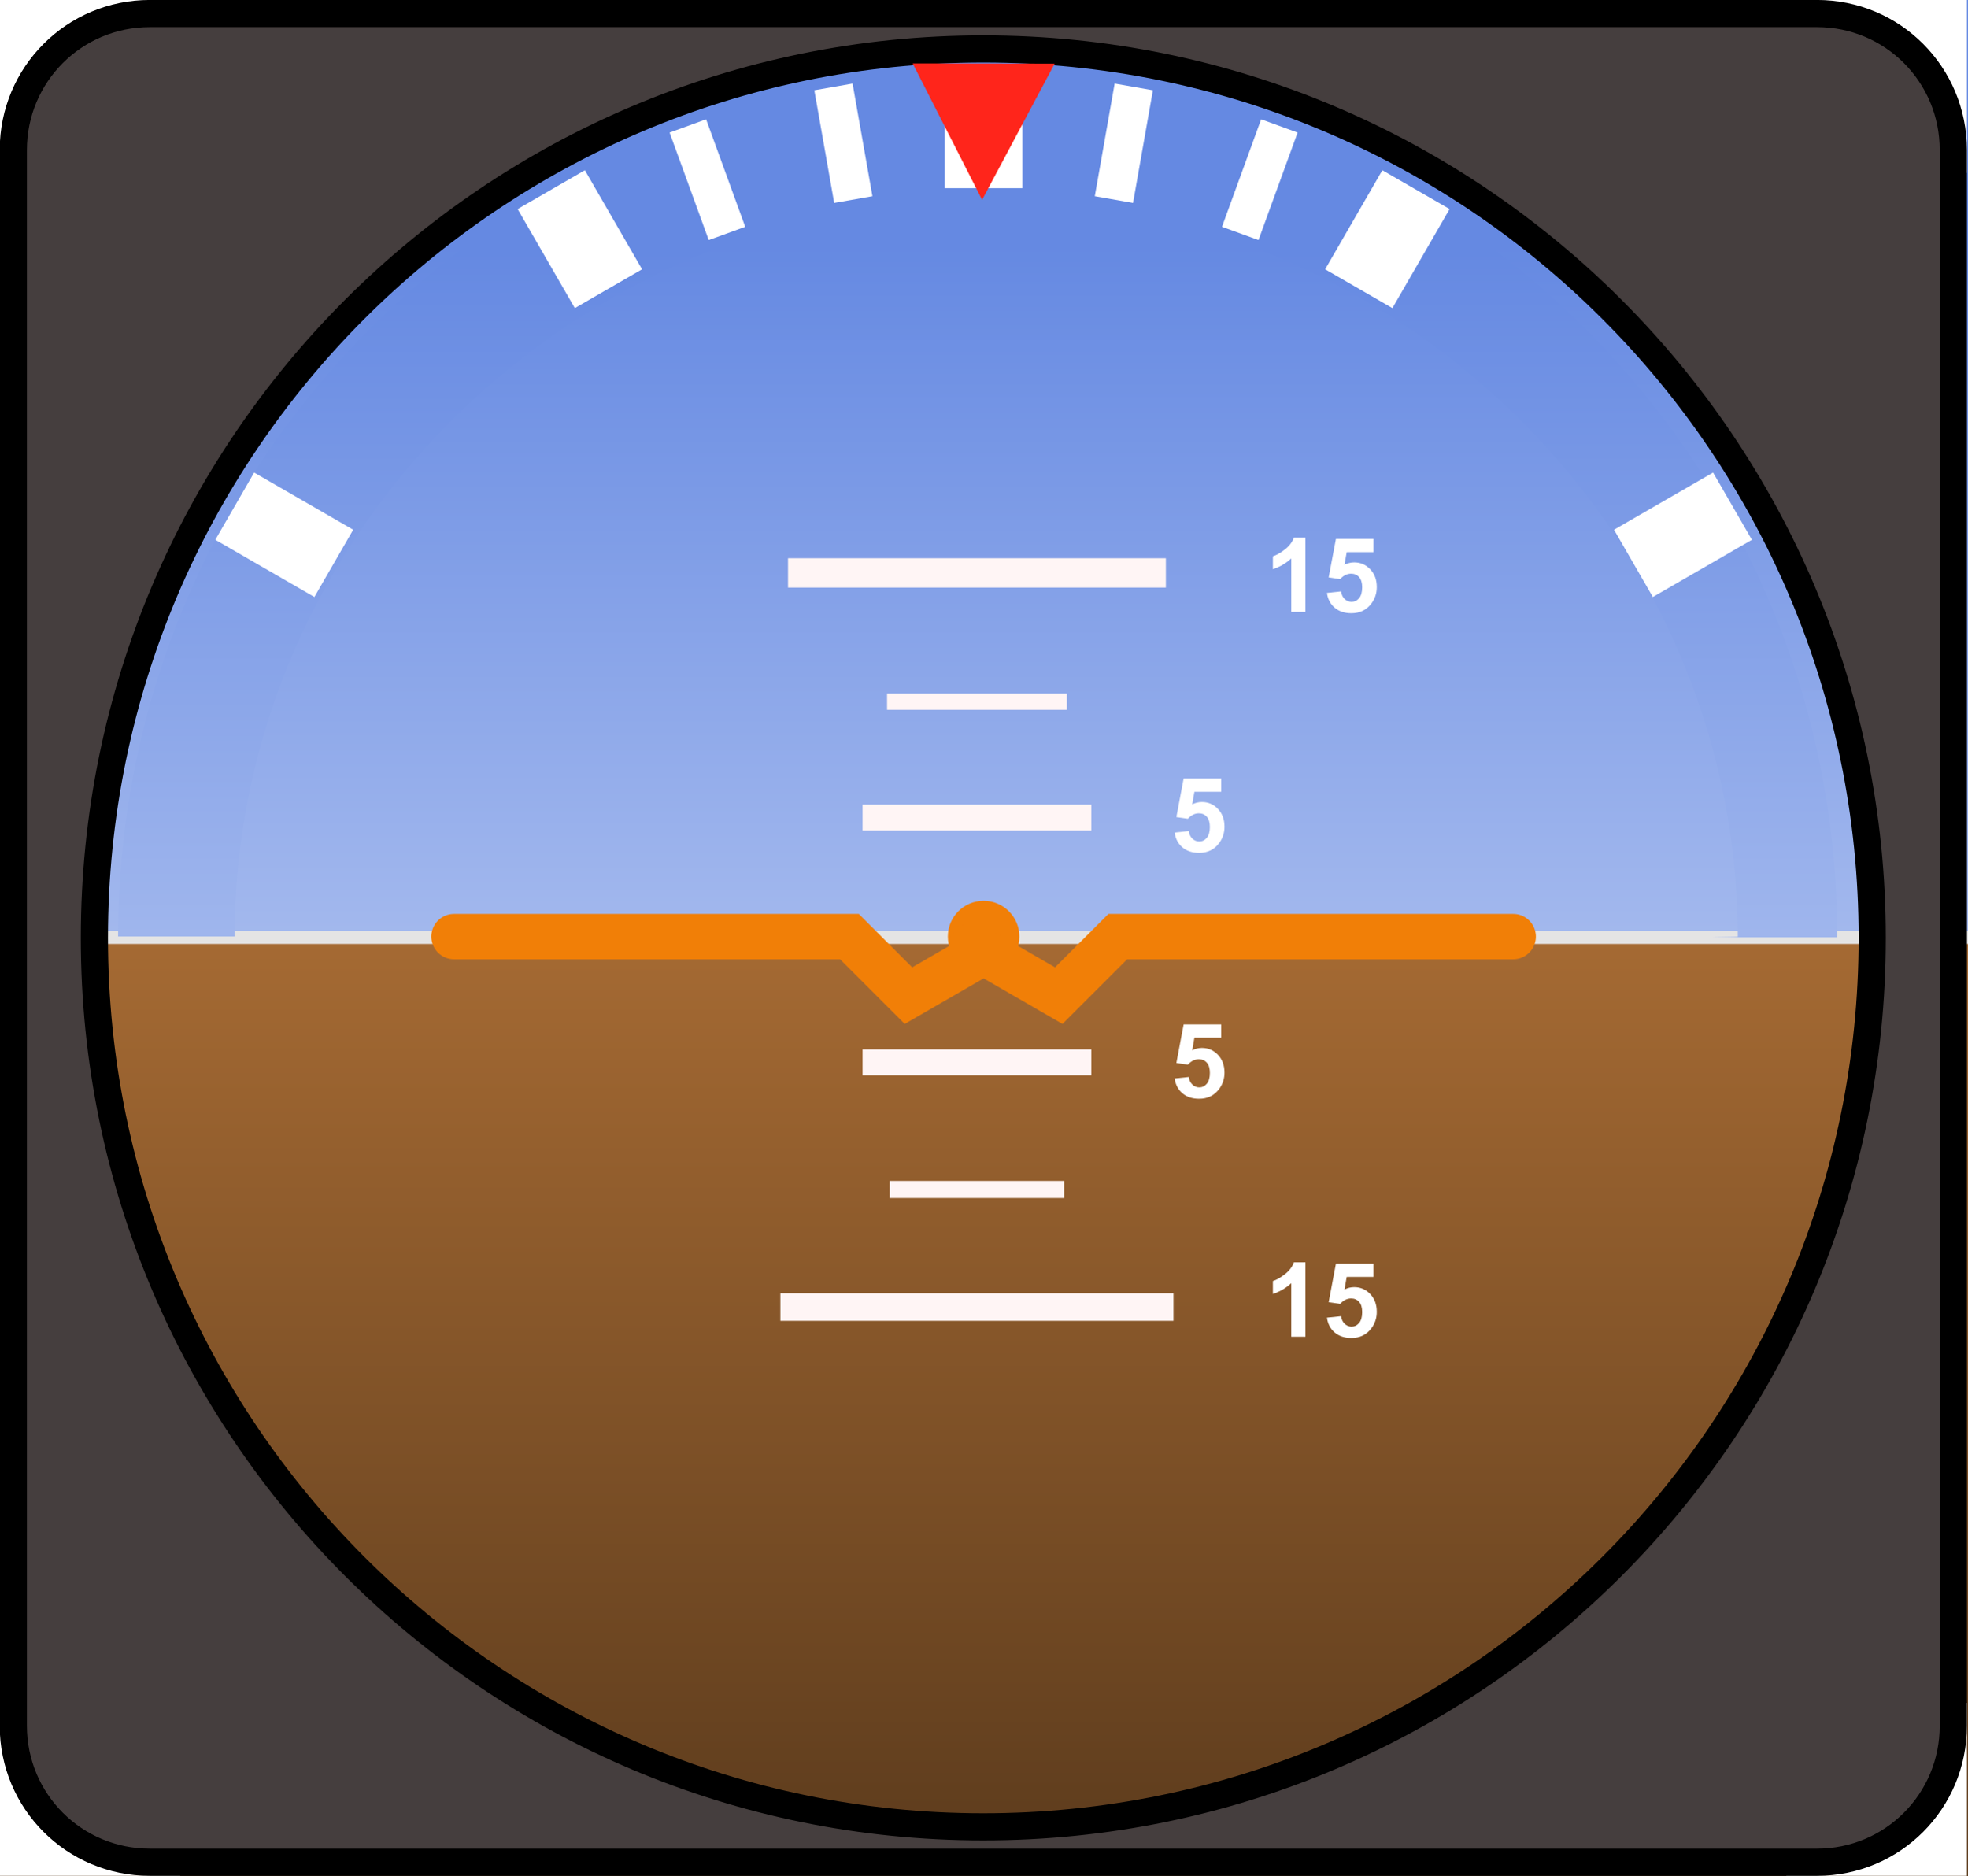
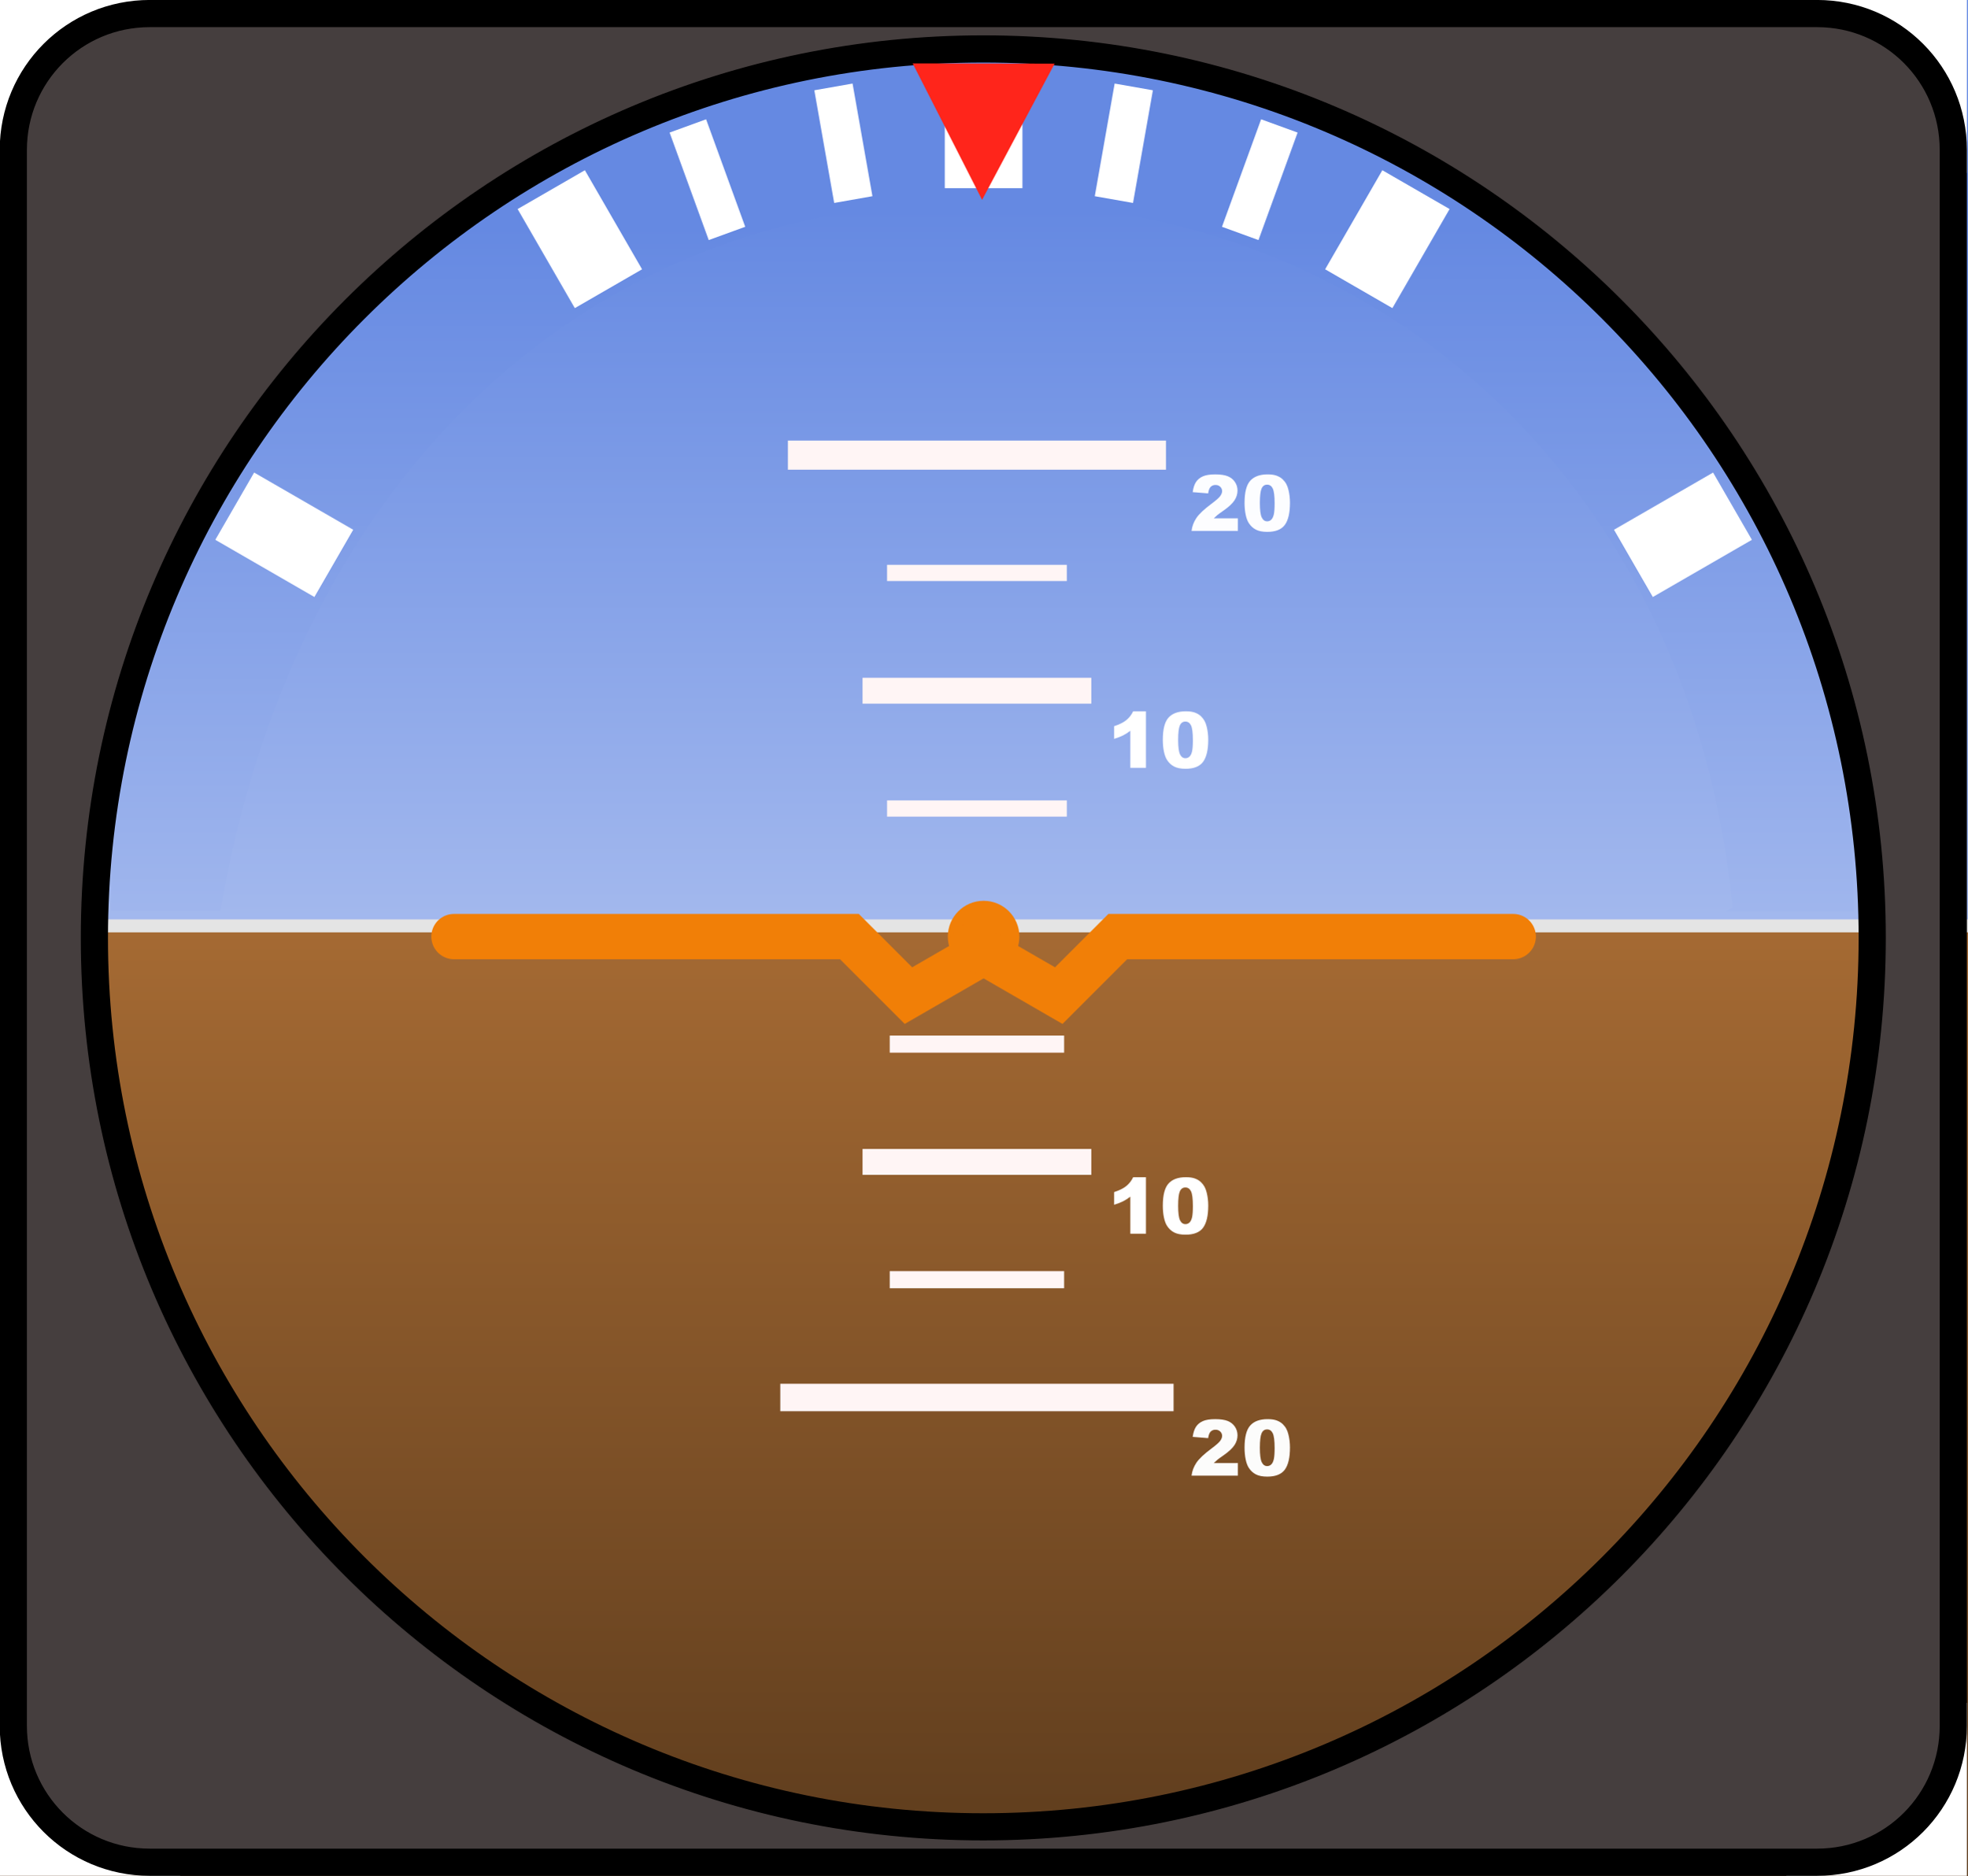
<svg xmlns="http://www.w3.org/2000/svg" xmlns:xlink="http://www.w3.org/1999/xlink" width="304.015" height="289.873" id="svg10068" version="1.1" style="display:inline">
  <defs id="defs10070">
    <linearGradient id="linearGradient3774">
      <stop style="stop-color:#a56a33;stop-opacity:1;" offset="0" id="stop3776" />
      <stop style="stop-color:#000000;stop-opacity:1" offset="1" id="stop3778" />
    </linearGradient>
    <linearGradient id="linearGradient3758">
      <stop style="stop-color:#6589e2;stop-opacity:1;" offset="0" id="stop3760" />
      <stop style="stop-color:#ffffff;stop-opacity:1" offset="1" id="stop3762" />
    </linearGradient>
    <marker orient="auto" refY="0" refX="0" id="Arrow2Sstart" style="overflow:visible">
      <path id="path4640" style="font-size:12px;fill-rule:evenodd;stroke-width:0.625;stroke-linejoin:round" d="M 8.719,4.034 -2.207,0.016 8.719,-4.002 c -1.745,2.372 -1.735,5.617 -6e-7,8.035 z" transform="matrix(0.3,0,0,0.3,-0.69,0)" />
    </marker>
    <linearGradient xlink:href="#linearGradient8928" id="linearGradient5318" gradientUnits="userSpaceOnUse" gradientTransform="matrix(2.253294,0,0,2.206809,446.8908,-285.335)" x1="-29.837" y1="285.06" x2="-29.837" y2="342.606" />
    <linearGradient id="linearGradient8928">
      <stop style="stop-color:#ffffff;stop-opacity:0.892;" offset="0" id="stop8930" />
      <stop style="stop-color:#ffffff;stop-opacity:0;" offset="1" id="stop8932" />
    </linearGradient>
    <linearGradient y2="342.606" x2="-29.837" y1="285.06" x1="-29.837" gradientTransform="matrix(2.230051,0,0,2.206809,217.8864,-653.8577)" gradientUnits="userSpaceOnUse" id="linearGradient4337" xlink:href="#linearGradient8928" />
-     <linearGradient xlink:href="#linearGradient3758" id="linearGradient3764" x1="376.342" y1="404.69" x2="376.342" y2="671.562" gradientUnits="userSpaceOnUse" />
-     <linearGradient xlink:href="#linearGradient3774" id="linearGradient3780" x1="380.383" y1="512.136" x2="380.383" y2="836.392" gradientUnits="userSpaceOnUse" />
-     <linearGradient xlink:href="#linearGradient3758" id="linearGradient3788" x1="152.6" y1="38.907" x2="152.6" y2="318.994" gradientUnits="userSpaceOnUse" />
+     <linearGradient xlink:href="#linearGradient3758" id="linearGradient3764" x1="376.342" y1="404.69" x2="376.342" y2="671.562" gradientUnits="userSpaceOnUse" gradientTransform="translate(1.5e-4,-2.394612)" />
+     <linearGradient xlink:href="#linearGradient3774" id="linearGradient3780" x1="380.383" y1="512.136" x2="380.383" y2="836.392" gradientUnits="userSpaceOnUse" gradientTransform="translate(1.5e-4,-1.605388)" />
+     <linearGradient xlink:href="#linearGradient3758" id="linearGradient3788" x1="152.6" y1="38.907" x2="152.6" y2="318.994" gradientUnits="userSpaceOnUse" gradientTransform="matrix(1.01901,0,0,1,-2.872317,-4)" />
+     <linearGradient xlink:href="#linearGradient3774" id="linearGradient4074" gradientUnits="userSpaceOnUse" gradientTransform="translate(1.5e-4,-1.605388)" x1="380.383" y1="512.136" x2="380.383" y2="836.392" />
+     <linearGradient xlink:href="#linearGradient3758" id="linearGradient4076" gradientUnits="userSpaceOnUse" gradientTransform="translate(1.5e-4,-2.394612)" x1="376.342" y1="404.69" x2="376.342" y2="671.562" />
  </defs>
  <g id="layer3" style="display:inline">
    <g transform="translate(-228.5638,-366.8542)" id="background" style="display:inline">
      <g style="display:inline" id="g3957">
        <path style="fill:#453e3e;fill-opacity:1;stroke:#000000;stroke-width:4.199;stroke-miterlimit:10;stroke-opacity:1;stroke-dasharray:none;stroke-dashoffset:0" d="m 23.188,2.094 c -11.679,0 -21.094,9.414 -21.094,21.094 l 0,243.5 c 0,11.679 9.414,21.094 21.094,21.094 l 257.656,0 c 11.679,0 21.062,-9.414 21.062,-21.094 l 0,-243.5 c 0,-11.679 -9.383,-21.094 -21.062,-21.094 l -257.656,0 z M 152,7.562 c 75.873,0 137.375,61.502 137.375,137.375 0,75.873 -61.502,137.375 -137.375,137.375 -75.873,0 -137.375,-61.502 -137.375,-137.375 C 14.625,69.064 76.127,7.562 152,7.562 z" transform="translate(228.5638,366.8542)" id="path3959" />
      </g>
    </g>
  </g>
  <g id="layer5" style="display:inline" transform="translate(-228.5638,-366.8542)">
    <g id="needle">
-       <g id="g2887">
-         <rect ry="0" y="511.652" x="227.849" height="291.891" width="305.714" id="rect3724" style="fill:url(#linearGradient3780);fill-opacity:1;stroke:none" />
-         <rect style="fill:url(#linearGradient3764);fill-opacity:1;stroke:none" id="rect2942" width="305.714" height="291.891" x="227.849" y="220.55" ry="0" />
-         <path style="fill:none;stroke:#e4e4e4;stroke-width:2;stroke-linecap:butt;stroke-linejoin:miter;stroke-opacity:1;stroke-miterlimit:4;stroke-dasharray:none" d="m -0.714,144.873 305,0" id="path3808" transform="translate(228.5638,366.8542)" />
-       </g>
-       <g id="g2891" transform="translate(0,-2.765083)">
-         <path id="path3777" d="m 361.863,495.97 35.355,0" style="fill:none;stroke:#fff5f5;stroke-width:4;stroke-linecap:butt;stroke-linejoin:miter;stroke-miterlimit:4;stroke-opacity:1;stroke-dasharray:none;display:inline" />
-         <path style="fill:none;stroke:#fff5f5;stroke-width:4.535;stroke-linecap:butt;stroke-linejoin:miter;stroke-miterlimit:4;stroke-opacity:1;stroke-dasharray:none;display:inline" d="m 350.344,458.156 58.394,0" id="path3867" />
-         <path style="fill:none;stroke:#fff5f5;stroke-width:4;stroke-linecap:butt;stroke-linejoin:miter;stroke-miterlimit:4;stroke-opacity:1;stroke-dasharray:none;display:inline" d="m 361.863,533.785 35.355,0" id="path3869" />
-         <path id="path3871" d="m 349.167,571.599 60.746,0" style="fill:none;stroke:#fff5f5;stroke-width:4.272;stroke-linecap:butt;stroke-linejoin:miter;stroke-miterlimit:4;stroke-opacity:1;stroke-dasharray:none;display:inline" />
-         <path style="fill:none;stroke:#fff5f5;stroke-width:2.507;stroke-linecap:butt;stroke-linejoin:miter;stroke-miterlimit:4;stroke-opacity:1;stroke-dasharray:none;display:inline" d="m 365.652,478.063 27.778,0" id="path2897" />
-         <path id="path2899" d="m 366.065,553.438 26.951,0" style="fill:none;stroke:#fff5f5;stroke-width:2.643;stroke-linecap:butt;stroke-linejoin:miter;stroke-miterlimit:4;stroke-opacity:1;stroke-dasharray:none;display:inline" />
-       </g>
-       <g style="font-size:40px;font-style:normal;font-weight:normal;fill:#ffffff;fill-opacity:1;stroke:none;font-family:Bitstream Vera Sans" id="text2901">
-         <path d="m 410.092,533.513 2.188,-0.227 c 0.062,0.495 0.247,0.887 0.555,1.176 0.307,0.289 0.661,0.434 1.062,0.434 0.458,0 0.846,-0.186 1.164,-0.559 0.318,-0.372 0.477,-0.934 0.477,-1.684 0,-0.703 -0.158,-1.23 -0.473,-1.582 -0.315,-0.352 -0.725,-0.527 -1.23,-0.527 -0.63,10e-6 -1.195,0.279 -1.695,0.836 l -1.781,-0.258 1.125,-5.961 5.805,0 0,2.055 -4.141,0 -0.344,1.945 c 0.49,-0.245 0.99,-0.367 1.5,-0.367 0.974,10e-6 1.799,0.354 2.477,1.062 0.677,0.708 1.016,1.628 1.016,2.758 -1e-5,0.943 -0.273,1.784 -0.82,2.523 -0.745,1.01 -1.779,1.516 -3.102,1.516 -1.057,0 -1.919,-0.284 -2.586,-0.852 -0.667,-0.568 -1.065,-1.331 -1.195,-2.289 z" style="font-size:16px;font-weight:bold;fill:#ffffff;font-family:Arial;-inkscape-font-specification:Arial Bold" id="path3799" />
-       </g>
-       <g style="font-size:40px;font-style:normal;font-weight:normal;fill:#ffffff;fill-opacity:1;stroke:none;display:inline;font-family:Bitstream Vera Sans" id="text2901-1">
-         <path d="m 430.308,573.425 -2.195,0 0,-8.273 c -0.802,0.75 -1.747,1.305 -2.836,1.664 l 0,-1.992 c 0.573,-0.187 1.195,-0.543 1.867,-1.066 0.672,-0.523 1.133,-1.134 1.383,-1.832 l 1.781,0 z" style="font-size:16px;font-weight:bold;fill:#ffffff;font-family:Arial;-inkscape-font-specification:Arial Bold" id="path3802" />
-         <path d="m 433.629,570.48 2.188,-0.227 c 0.062,0.495 0.247,0.887 0.555,1.176 0.307,0.289 0.661,0.434 1.062,0.434 0.458,10e-6 0.846,-0.186 1.164,-0.559 0.318,-0.372 0.477,-0.934 0.477,-1.684 0,-0.703 -0.158,-1.23 -0.473,-1.582 -0.315,-0.352 -0.725,-0.527 -1.23,-0.527 -0.63,10e-6 -1.195,0.279 -1.695,0.836 l -1.781,-0.258 1.125,-5.961 5.805,0 0,2.055 -4.141,0 -0.344,1.945 c 0.49,-0.245 0.99,-0.367 1.5,-0.367 0.974,10e-6 1.799,0.354 2.477,1.062 0.677,0.708 1.016,1.628 1.016,2.758 -1e-5,0.943 -0.273,1.784 -0.82,2.523 -0.745,1.01 -1.779,1.516 -3.102,1.516 -1.057,0 -1.919,-0.284 -2.586,-0.852 -0.667,-0.568 -1.065,-1.331 -1.195,-2.289 z" style="font-size:16px;font-weight:bold;fill:#ffffff;font-family:Arial;-inkscape-font-specification:Arial Bold" id="path3804" />
-       </g>
-       <g style="font-size:40px;font-style:normal;font-weight:normal;fill:#ffffff;fill-opacity:1;stroke:none;font-family:Bitstream Vera Sans" id="text3708">
-         <path d="m 410.092,495.513 2.188,-0.227 c 0.062,0.495 0.247,0.887 0.555,1.176 0.307,0.289 0.661,0.434 1.062,0.434 0.458,0 0.846,-0.186 1.164,-0.559 0.318,-0.372 0.477,-0.934 0.477,-1.684 0,-0.703 -0.158,-1.23 -0.473,-1.582 -0.315,-0.352 -0.725,-0.527 -1.23,-0.527 -0.63,1e-5 -1.195,0.279 -1.695,0.836 l -1.781,-0.258 1.125,-5.961 5.805,0 0,2.055 -4.141,0 -0.344,1.945 c 0.49,-0.245 0.99,-0.367 1.5,-0.367 0.974,1e-5 1.799,0.354 2.477,1.062 0.677,0.708 1.016,1.628 1.016,2.758 -1e-5,0.943 -0.273,1.784 -0.82,2.523 -0.745,1.01 -1.779,1.516 -3.102,1.516 -1.057,0 -1.919,-0.284 -2.586,-0.852 -0.667,-0.568 -1.065,-1.331 -1.195,-2.289 z" style="font-size:16px;font-weight:bold;fill:#ffffff;font-family:Arial;-inkscape-font-specification:Arial Bold" id="path3796" />
-       </g>
-       <g style="font-size:40px;font-style:normal;font-weight:normal;fill:#ffffff;fill-opacity:1;stroke:none;display:inline;font-family:Bitstream Vera Sans" id="text3712">
-         <path d="m 430.308,461.425 -2.195,0 0,-8.273 c -0.802,0.75 -1.747,1.305 -2.836,1.664 l 0,-1.992 c 0.573,-0.187 1.195,-0.543 1.867,-1.066 0.672,-0.523 1.133,-1.134 1.383,-1.832 l 1.781,0 z" style="font-size:16px;font-weight:bold;fill:#ffffff;font-family:Arial;-inkscape-font-specification:Arial Bold" id="path3791" />
-         <path d="m 433.629,458.48 2.188,-0.227 c 0.062,0.495 0.247,0.887 0.555,1.176 0.307,0.289 0.661,0.434 1.062,0.434 0.458,1e-5 0.846,-0.186 1.164,-0.559 0.318,-0.372 0.477,-0.934 0.477,-1.684 0,-0.703 -0.158,-1.23 -0.473,-1.582 -0.315,-0.352 -0.725,-0.527 -1.23,-0.527 -0.63,1e-5 -1.195,0.279 -1.695,0.836 l -1.781,-0.258 1.125,-5.961 5.805,0 0,2.055 -4.141,0 -0.344,1.945 c 0.49,-0.245 0.99,-0.367 1.5,-0.367 0.974,1e-5 1.799,0.354 2.477,1.062 0.677,0.708 1.016,1.628 1.016,2.758 -1e-5,0.943 -0.273,1.784 -0.82,2.523 -0.745,1.01 -1.779,1.516 -3.102,1.516 -1.057,0 -1.919,-0.284 -2.586,-0.852 -0.667,-0.568 -1.065,-1.331 -1.195,-2.289 z" style="font-size:16px;font-weight:bold;fill:#ffffff;font-family:Arial;-inkscape-font-specification:Arial Bold" id="path3793" />
+       <g id="g2887" />
+       <g id="g4047" transform="translate(0,8)">
+         <g transform="matrix(1,0,0,1.027781,0,-22.27844)" id="g3220" style="display:inline">
+           <rect ry="0" y="510.047" x="227.85" height="291.891" width="305.714" id="rect3724" style="fill:url(#linearGradient4074);fill-opacity:1;stroke:none" />
+           <rect style="fill:url(#linearGradient4076);fill-opacity:1;stroke:none" id="rect2942" width="305.714" height="291.891" x="227.85" y="218.156" ry="0" />
+         </g>
+         <path id="path3808" d="m 227.849,501.938 305,0" style="fill:none;stroke:#e4e4e4;stroke-width:2;stroke-linecap:butt;stroke-linejoin:miter;stroke-miterlimit:4;stroke-opacity:1;stroke-dasharray:none;display:inline" />
+         <g transform="translate(0,-12.03188)" id="g3224">
+           <path style="fill:none;stroke:#fff5f5;stroke-width:4;stroke-linecap:butt;stroke-linejoin:miter;stroke-miterlimit:4;stroke-opacity:1;stroke-dasharray:none;display:inline" d="m 361.863,477.628 35.355,0" id="path3777" />
+           <path id="path3867" d="m 350.328,441.22 58.425,0" style="fill:none;stroke:#fff5f5;stroke-width:4.501;stroke-linecap:butt;stroke-linejoin:miter;stroke-miterlimit:4;stroke-opacity:1;stroke-dasharray:none;display:inline" />
+           <path id="path3869" d="m 361.863,550.442 35.355,0" style="fill:none;stroke:#fff5f5;stroke-width:4;stroke-linecap:butt;stroke-linejoin:miter;stroke-miterlimit:4;stroke-opacity:1;stroke-dasharray:none;display:inline" />
+           <path style="fill:none;stroke:#fff5f5;stroke-width:4.241;stroke-linecap:butt;stroke-linejoin:miter;stroke-miterlimit:4;stroke-opacity:1;stroke-dasharray:none;display:inline" d="m 349.151,586.849 60.779,0" id="path3871" />
+           <path id="path2897" d="m 365.652,459.424 27.778,0" style="fill:none;stroke:#fff5f5;stroke-width:2.507;stroke-linecap:butt;stroke-linejoin:miter;stroke-miterlimit:4;stroke-opacity:1;stroke-dasharray:none;display:inline" />
+           <path style="fill:none;stroke:#fff5f5;stroke-width:2.643;stroke-linecap:butt;stroke-linejoin:miter;stroke-miterlimit:4;stroke-opacity:1;stroke-dasharray:none;display:inline" d="m 366.065,532.239 26.951,0" id="path2899" />
+           <path style="fill:none;stroke:#fff5f5;stroke-width:2.507;stroke-linecap:butt;stroke-linejoin:miter;stroke-miterlimit:4;stroke-opacity:1;stroke-dasharray:none;display:inline" d="m 365.652,495.831 27.778,0" id="path3174" />
+           <path id="path3176" d="m 366.065,568.646 26.951,0" style="fill:none;stroke:#fff5f5;stroke-width:2.643;stroke-linecap:butt;stroke-linejoin:miter;stroke-miterlimit:4;stroke-opacity:1;stroke-dasharray:none;display:inline" />
+         </g>
+         <g id="text3235" style="font-size:40px;font-style:normal;font-weight:normal;fill:#ffffff;fill-opacity:1;stroke:none;font-family:Bitstream Vera Sans" transform="translate(217.9324,369.4652)">
+           <path id="path4022" style="font-size:12px;fill:#ffffff;fill-opacity:1;font-family:Arial Black;-inkscape-font-specification:Arial Black" d="m 187.728,99.309 0,8.736 -2.414,0 0,-5.725 c -0.391,0.297 -0.769,0.537 -1.134,0.721 -0.365,0.184 -0.823,0.359 -1.374,0.527 l 0,-1.957 c 0.812,-0.262 1.443,-0.576 1.893,-0.943 0.449,-0.367 0.801,-0.82 1.055,-1.359 z" />
+           <path id="path4024" style="font-size:12px;fill:#ffffff;fill-opacity:1;font-family:Arial Black;-inkscape-font-specification:Arial Black" d="m 190.335,103.716 c 0,-1.633 0.294,-2.775 0.882,-3.428 0.588,-0.652 1.483,-0.979 2.687,-0.979 0.578,9e-6 1.053,0.071 1.424,0.214 0.371,0.143 0.674,0.328 0.908,0.557 0.234,0.229 0.419,0.469 0.554,0.721 0.135,0.252 0.243,0.546 0.325,0.882 0.16,0.641 0.24,1.309 0.24,2.004 -1e-5,1.559 -0.264,2.699 -0.791,3.422 -0.527,0.723 -1.436,1.084 -2.725,1.084 -0.723,0 -1.307,-0.115 -1.752,-0.346 -0.445,-0.23 -0.811,-0.568 -1.096,-1.014 -0.207,-0.316 -0.368,-0.749 -0.483,-1.298 -0.115,-0.549 -0.173,-1.155 -0.173,-1.819 z m 2.367,0.006 c 0,1.094 0.097,1.841 0.29,2.241 0.193,0.4 0.474,0.601 0.841,0.601 0.242,0 0.452,-0.085 0.63,-0.255 0.178,-0.17 0.309,-0.438 0.393,-0.806 0.084,-0.367 0.126,-0.939 0.126,-1.717 0,-1.141 -0.097,-1.907 -0.29,-2.3 -0.193,-0.393 -0.483,-0.589 -0.87,-0.589 -0.395,1e-5 -0.68,0.2 -0.855,0.601 -0.176,0.4 -0.264,1.142 -0.264,2.224 z" />
+         </g>
+         <g transform="translate(2,-2)" id="text4017" style="font-size:40px;font-style:normal;font-weight:normal;opacity:0.98;fill:#ffffff;fill-opacity:1;stroke:none;font-family:Bitstream Vera Sans">
+           <path id="path4027" style="font-size:12px;fill:#ffffff;fill-opacity:1;font-family:Arial Black;-inkscape-font-specification:Arial Black" d="m 417.868,442.9 -7.16,0 c 0.082,-0.707 0.331,-1.372 0.747,-1.995 0.416,-0.623 1.196,-1.358 2.341,-2.206 0.699,-0.52 1.146,-0.914 1.342,-1.184 0.195,-0.27 0.293,-0.525 0.293,-0.768 -10e-6,-0.262 -0.097,-0.485 -0.29,-0.671 -0.193,-0.186 -0.437,-0.278 -0.729,-0.278 -0.305,1e-5 -0.554,0.096 -0.747,0.287 -0.193,0.191 -0.323,0.529 -0.39,1.014 l -2.391,-0.193 c 0.094,-0.672 0.266,-1.196 0.516,-1.573 0.25,-0.377 0.603,-0.666 1.058,-0.867 0.455,-0.201 1.085,-0.302 1.89,-0.302 0.84,1e-5 1.493,0.096 1.96,0.287 0.467,0.191 0.834,0.485 1.102,0.882 0.268,0.396 0.401,0.841 0.401,1.333 0,0.523 -0.153,1.023 -0.46,1.5 -0.307,0.477 -0.864,1 -1.673,1.57 -0.48,0.332 -0.802,0.564 -0.964,0.697 -0.162,0.133 -0.353,0.307 -0.571,0.521 l 3.727,0 z" />
+           <path id="path4029" style="font-size:12px;fill:#ffffff;fill-opacity:1;font-family:Arial Black;-inkscape-font-specification:Arial Black" d="m 418.899,438.57 c 0,-1.633 0.294,-2.775 0.882,-3.428 0.588,-0.652 1.483,-0.979 2.687,-0.979 0.578,1e-5 1.053,0.071 1.424,0.214 0.371,0.143 0.674,0.328 0.908,0.557 0.234,0.229 0.419,0.469 0.554,0.721 0.135,0.252 0.243,0.546 0.325,0.882 0.16,0.641 0.24,1.309 0.24,2.004 -1e-5,1.559 -0.264,2.699 -0.791,3.422 -0.527,0.723 -1.436,1.084 -2.725,1.084 -0.723,0 -1.307,-0.115 -1.752,-0.346 -0.445,-0.23 -0.811,-0.568 -1.096,-1.014 -0.207,-0.316 -0.368,-0.749 -0.483,-1.298 -0.115,-0.549 -0.173,-1.155 -0.173,-1.819 z m 2.367,0.006 c -10e-6,1.094 0.097,1.841 0.29,2.241 0.193,0.4 0.474,0.601 0.841,0.601 0.242,0 0.452,-0.085 0.63,-0.255 0.178,-0.17 0.309,-0.438 0.393,-0.806 0.084,-0.367 0.126,-0.939 0.126,-1.717 0,-1.141 -0.097,-1.907 -0.29,-2.3 -0.193,-0.393 -0.483,-0.589 -0.87,-0.589 -0.395,1e-5 -0.68,0.2 -0.855,0.601 -0.176,0.4 -0.264,1.142 -0.264,2.224 z" />
+         </g>
+         <g style="font-size:40px;font-style:normal;font-weight:normal;opacity:0.98;fill:#ffffff;fill-opacity:1;stroke:none;font-family:Bitstream Vera Sans" id="g4031" transform="translate(2,144)">
+           <path d="m 417.868,442.9 -7.16,0 c 0.082,-0.707 0.331,-1.372 0.747,-1.995 0.416,-0.623 1.196,-1.358 2.341,-2.206 0.699,-0.52 1.146,-0.914 1.342,-1.184 0.195,-0.27 0.293,-0.525 0.293,-0.768 -10e-6,-0.262 -0.097,-0.485 -0.29,-0.671 -0.193,-0.186 -0.437,-0.278 -0.729,-0.278 -0.305,1e-5 -0.554,0.096 -0.747,0.287 -0.193,0.191 -0.323,0.529 -0.39,1.014 l -2.391,-0.193 c 0.094,-0.672 0.266,-1.196 0.516,-1.573 0.25,-0.377 0.603,-0.666 1.058,-0.867 0.455,-0.201 1.085,-0.302 1.89,-0.302 0.84,1e-5 1.493,0.096 1.96,0.287 0.467,0.191 0.834,0.485 1.102,0.882 0.268,0.396 0.401,0.841 0.401,1.333 0,0.523 -0.153,1.023 -0.46,1.5 -0.307,0.477 -0.864,1 -1.673,1.57 -0.48,0.332 -0.802,0.564 -0.964,0.697 -0.162,0.133 -0.353,0.307 -0.571,0.521 l 3.727,0 z" style="font-size:12px;fill:#ffffff;fill-opacity:1;font-family:Arial Black;-inkscape-font-specification:Arial Black" id="path4033" />
+           <path d="m 418.899,438.57 c 0,-1.633 0.294,-2.775 0.882,-3.428 0.588,-0.652 1.483,-0.979 2.687,-0.979 0.578,1e-5 1.053,0.071 1.424,0.214 0.371,0.143 0.674,0.328 0.908,0.557 0.234,0.229 0.419,0.469 0.554,0.721 0.135,0.252 0.243,0.546 0.325,0.882 0.16,0.641 0.24,1.309 0.24,2.004 -1e-5,1.559 -0.264,2.699 -0.791,3.422 -0.527,0.723 -1.436,1.084 -2.725,1.084 -0.723,0 -1.307,-0.115 -1.752,-0.346 -0.445,-0.23 -0.811,-0.568 -1.096,-1.014 -0.207,-0.316 -0.368,-0.749 -0.483,-1.298 -0.115,-0.549 -0.173,-1.155 -0.173,-1.819 z m 2.367,0.006 c -10e-6,1.094 0.097,1.841 0.29,2.241 0.193,0.4 0.474,0.601 0.841,0.601 0.242,0 0.452,-0.085 0.63,-0.255 0.178,-0.17 0.309,-0.438 0.393,-0.806 0.084,-0.367 0.126,-0.939 0.126,-1.717 0,-1.141 -0.097,-1.907 -0.29,-2.3 -0.193,-0.393 -0.483,-0.589 -0.87,-0.589 -0.395,1e-5 -0.68,0.2 -0.855,0.601 -0.176,0.4 -0.264,1.142 -0.264,2.224 z" style="font-size:12px;fill:#ffffff;fill-opacity:1;font-family:Arial Black;-inkscape-font-specification:Arial Black" id="path4035" />
+         </g>
+         <g transform="translate(217.9324,441.4652)" style="font-size:40px;font-style:normal;font-weight:normal;fill:#ffffff;fill-opacity:1;stroke:none;font-family:Bitstream Vera Sans" id="g4037">
+           <path d="m 187.728,99.309 0,8.736 -2.414,0 0,-5.725 c -0.391,0.297 -0.769,0.537 -1.134,0.721 -0.365,0.184 -0.823,0.359 -1.374,0.527 l 0,-1.957 c 0.812,-0.262 1.443,-0.576 1.893,-0.943 0.449,-0.367 0.801,-0.82 1.055,-1.359 z" style="font-size:12px;fill:#ffffff;fill-opacity:1;font-family:Arial Black;-inkscape-font-specification:Arial Black" id="path4039" />
+           <path d="m 190.335,103.716 c 0,-1.633 0.294,-2.775 0.882,-3.428 0.588,-0.652 1.483,-0.979 2.687,-0.979 0.578,9e-6 1.053,0.071 1.424,0.214 0.371,0.143 0.674,0.328 0.908,0.557 0.234,0.229 0.419,0.469 0.554,0.721 0.135,0.252 0.243,0.546 0.325,0.882 0.16,0.641 0.24,1.309 0.24,2.004 -1e-5,1.559 -0.264,2.699 -0.791,3.422 -0.527,0.723 -1.436,1.084 -2.725,1.084 -0.723,0 -1.307,-0.115 -1.752,-0.346 -0.445,-0.23 -0.811,-0.568 -1.096,-1.014 -0.207,-0.316 -0.368,-0.749 -0.483,-1.298 -0.115,-0.549 -0.173,-1.155 -0.173,-1.819 z m 2.367,0.006 c 0,1.094 0.097,1.841 0.29,2.241 0.193,0.4 0.474,0.601 0.841,0.601 0.242,0 0.452,-0.085 0.63,-0.255 0.178,-0.17 0.309,-0.438 0.393,-0.806 0.084,-0.367 0.126,-0.939 0.126,-1.717 0,-1.141 -0.097,-1.907 -0.29,-2.3 -0.193,-0.393 -0.483,-0.589 -0.87,-0.589 -0.395,1e-5 -0.68,0.2 -0.855,0.601 -0.176,0.4 -0.264,1.142 -0.264,2.224 z" style="font-size:12px;fill:#ffffff;fill-opacity:1;font-family:Arial Black;-inkscape-font-specification:Arial Black" id="path4041" />
+         </g>
      </g>
    </g>
  </g>
  <g id="layer2" style="display:inline">
    <g id="needle3">
-       <path id="path3746" d="M 151.094,11.875 C 77.731,11.875 18.25,71.356 18.25,144.719 l 18,0 c 0.017,-63.027 53.125,-114.125 116.156,-114.125 63.042,3e-6 116.156,51.114 116.156,114.156 0,0.034 -4,0.059 -4,0.094 l 19.375,0 c 3e-5,-0.04 0,-0.085 0,-0.125 0,-73.363 -59.481,-132.844 -132.844,-132.844 z" style="fill:url(#linearGradient3788);fill-opacity:1;stroke:none" />
+       <path id="path3746" d="M 151.094,10.732 C 76.336,10.732 17.153,67.356 17.153,140.719 l 16.914,0 C 44.691,77.691 87.191,31.139 151.421,31.139 c 64.24,3e-6 110.283,46.064 116.344,109.105 0.003,0.034 -1.046,0.565 -1.046,0.599 l 19.743,0 c 3e-5,-0.04 0,-0.085 0,-0.125 0,-73.363 -60.612,-132.844 -135.369,-132.844 l 0,2.857 z" style="fill:url(#linearGradient3788);fill-opacity:1;stroke:none" />
      <rect y="-0.041" x="-1.01" height="289.914" width="307.086" id="rect3805" style="fill:none;stroke:none" />
      <g id="g3762" style="display:inline" transform="translate(-228.5638,-366.8542)">
        <path id="path3736" d="m 380.571,378.255 0,17.679" style="fill:none;stroke:#ffffff;stroke-width:12;stroke-linecap:butt;stroke-linejoin:miter;stroke-miterlimit:4;stroke-opacity:1;stroke-dasharray:none;display:inline" />
        <path style="fill:none;stroke:#ffffff;stroke-width:6;stroke-linecap:butt;stroke-linejoin:miter;stroke-miterlimit:4;stroke-opacity:1;stroke-dasharray:none;display:inline" d="m 403.778,380.285 -3.07,17.41" id="path3756" />
        <path id="path3758" d="m 426.279,386.314 -6.046,16.612" style="fill:none;stroke:#ffffff;stroke-width:6;stroke-linecap:butt;stroke-linejoin:miter;stroke-miterlimit:4;stroke-opacity:1;stroke-dasharray:none;display:inline" />
        <path style="fill:none;stroke:#ffffff;stroke-width:12;stroke-linecap:butt;stroke-linejoin:miter;stroke-miterlimit:4;stroke-opacity:1;stroke-dasharray:none;display:inline" d="m 447.391,396.159 -8.839,15.31" id="path3760" />
        <path style="fill:none;stroke:#ffffff;stroke-width:6;stroke-linecap:butt;stroke-linejoin:miter;stroke-miterlimit:4;stroke-opacity:1;stroke-dasharray:none;display:inline" d="m 357.365,380.285 3.07,17.41" id="path3762" />
        <path id="path3764" d="m 334.864,386.314 6.046,16.612" style="fill:none;stroke:#ffffff;stroke-width:6;stroke-linecap:butt;stroke-linejoin:miter;stroke-miterlimit:4;stroke-opacity:1;stroke-dasharray:none;display:inline" />
        <path style="fill:none;stroke:#ffffff;stroke-width:12;stroke-linecap:butt;stroke-linejoin:miter;stroke-miterlimit:4;stroke-opacity:1;stroke-dasharray:none;display:inline" d="m 313.752,396.159 8.839,15.31" id="path3766" />
        <path style="fill:none;stroke:#ffffff;stroke-width:12;stroke-linecap:butt;stroke-linejoin:miter;stroke-miterlimit:4;stroke-opacity:1;stroke-dasharray:none;display:inline" d="m 264.837,445.075 15.31,8.839" id="path3788" />
        <path style="fill:none;stroke:#ffffff;stroke-width:12;stroke-linecap:butt;stroke-linejoin:miter;stroke-miterlimit:4;stroke-opacity:1;stroke-dasharray:none;display:inline" d="m 496.306,445.075 -15.31,8.839" id="path3790" />
      </g>
    </g>
  </g>
  <g id="layer6" style="display:inline" transform="translate(-228.5638,-366.8542)">
    <g style="display:inline" id="foreground">
      <rect style="fill:#ffffff;fill-opacity:1;stroke:none" id="rect3810" width="27.365" height="25.296" x="228.429" y="366.848" />
      <rect y="366.848" x="504.63" height="26.724" width="27.9" id="rect3812" style="fill:#ffffff;fill-opacity:1;stroke:none" />
      <rect style="fill:#ffffff;fill-opacity:1;stroke:none" id="rect3814" width="27.9" height="26.724" x="504.63" y="630.01" />
      <rect y="630.01" x="228.519" height="26.724" width="27.9" id="rect3816" style="fill:#ffffff;fill-opacity:1;stroke:none" />
      <g id="g4687" style="display:inline" transform="translate(-0.0388462,0)">
        <path id="rect2936" transform="translate(228.5638,366.8542)" d="m 23.188,2.094 c -11.679,0 -21.094,9.414 -21.094,21.094 l 0,243.5 c 0,11.679 9.414,21.094 21.094,21.094 l 257.656,0 c 11.679,0 21.062,-9.414 21.062,-21.094 l 0,-243.5 c 0,-11.679 -9.383,-21.094 -21.062,-21.094 l -257.656,0 z M 152,7.562 c 75.873,0 137.375,61.502 137.375,137.375 0,75.873 -61.502,137.375 -137.375,137.375 -75.873,0 -137.375,-61.502 -137.375,-137.375 C 14.625,69.064 76.127,7.562 152,7.562 z" style="fill:#453e3e;fill-opacity:1;stroke:#000000;stroke-width:4.199;stroke-miterlimit:10;stroke-opacity:1;stroke-dasharray:none;stroke-dashoffset:0" />
      </g>
      <g id="g3876">
        <path style="fill:none;stroke:#f17f07;stroke-width:7;stroke-linecap:round;stroke-linejoin:miter;stroke-miterlimit:5;stroke-opacity:1;stroke-dasharray:none" d="m 298.721,511.59 61.114,0 9.122,9.122 13.465,-7.774" id="path3775" />
-         <path style="fill:#ff6600;fill-opacity:1;stroke:#f17f07;stroke-width:5;stroke-linecap:round;stroke-miterlimit:5;stroke-opacity:1;stroke-dasharray:none;stroke-dashoffset:0" id="path3781" d="m 350.523,461.423 c 0,1.674 -1.357,3.03 -3.03,3.03 -1.674,0 -3.03,-1.357 -3.03,-3.03 0,-1.674 1.357,-3.03 3.03,-3.03 1.674,0 3.03,1.357 3.03,3.03 z" transform="translate(33.07896,50.16728)" />
+         <path style="fill:#ff6600;fill-opacity:1;stroke:#f17f07;stroke-width:5;stroke-linecap:round;stroke-miterlimit:5;stroke-opacity:1;stroke-dasharray:none;stroke-dashoffset:0" id="path3781" d="m 350.523,461.423 a 3.03,3.03 0 1 1 -6.061,0 3.03,3.03 0 1 1 6.061,0 z" transform="translate(33.07896,50.16728)" />
        <path id="path3723" d="m 462.422,511.59 -61.114,0 -9.122,9.122 -13.465,-7.774" style="fill:none;stroke:#f17f07;stroke-width:7;stroke-linecap:round;stroke-linejoin:miter;stroke-miterlimit:5;stroke-opacity:1;stroke-dasharray:none" />
      </g>
      <path id="path3779" d="m 370.425,377.155 20.293,0.033 -10.369,19.469 -9.924,-19.502 z" style="fill:#ff251b;fill-opacity:1;stroke:#ff251b;stroke-width:1px;stroke-linecap:butt;stroke-linejoin:miter;stroke-opacity:1;display:inline" />
    </g>
  </g>
</svg>
